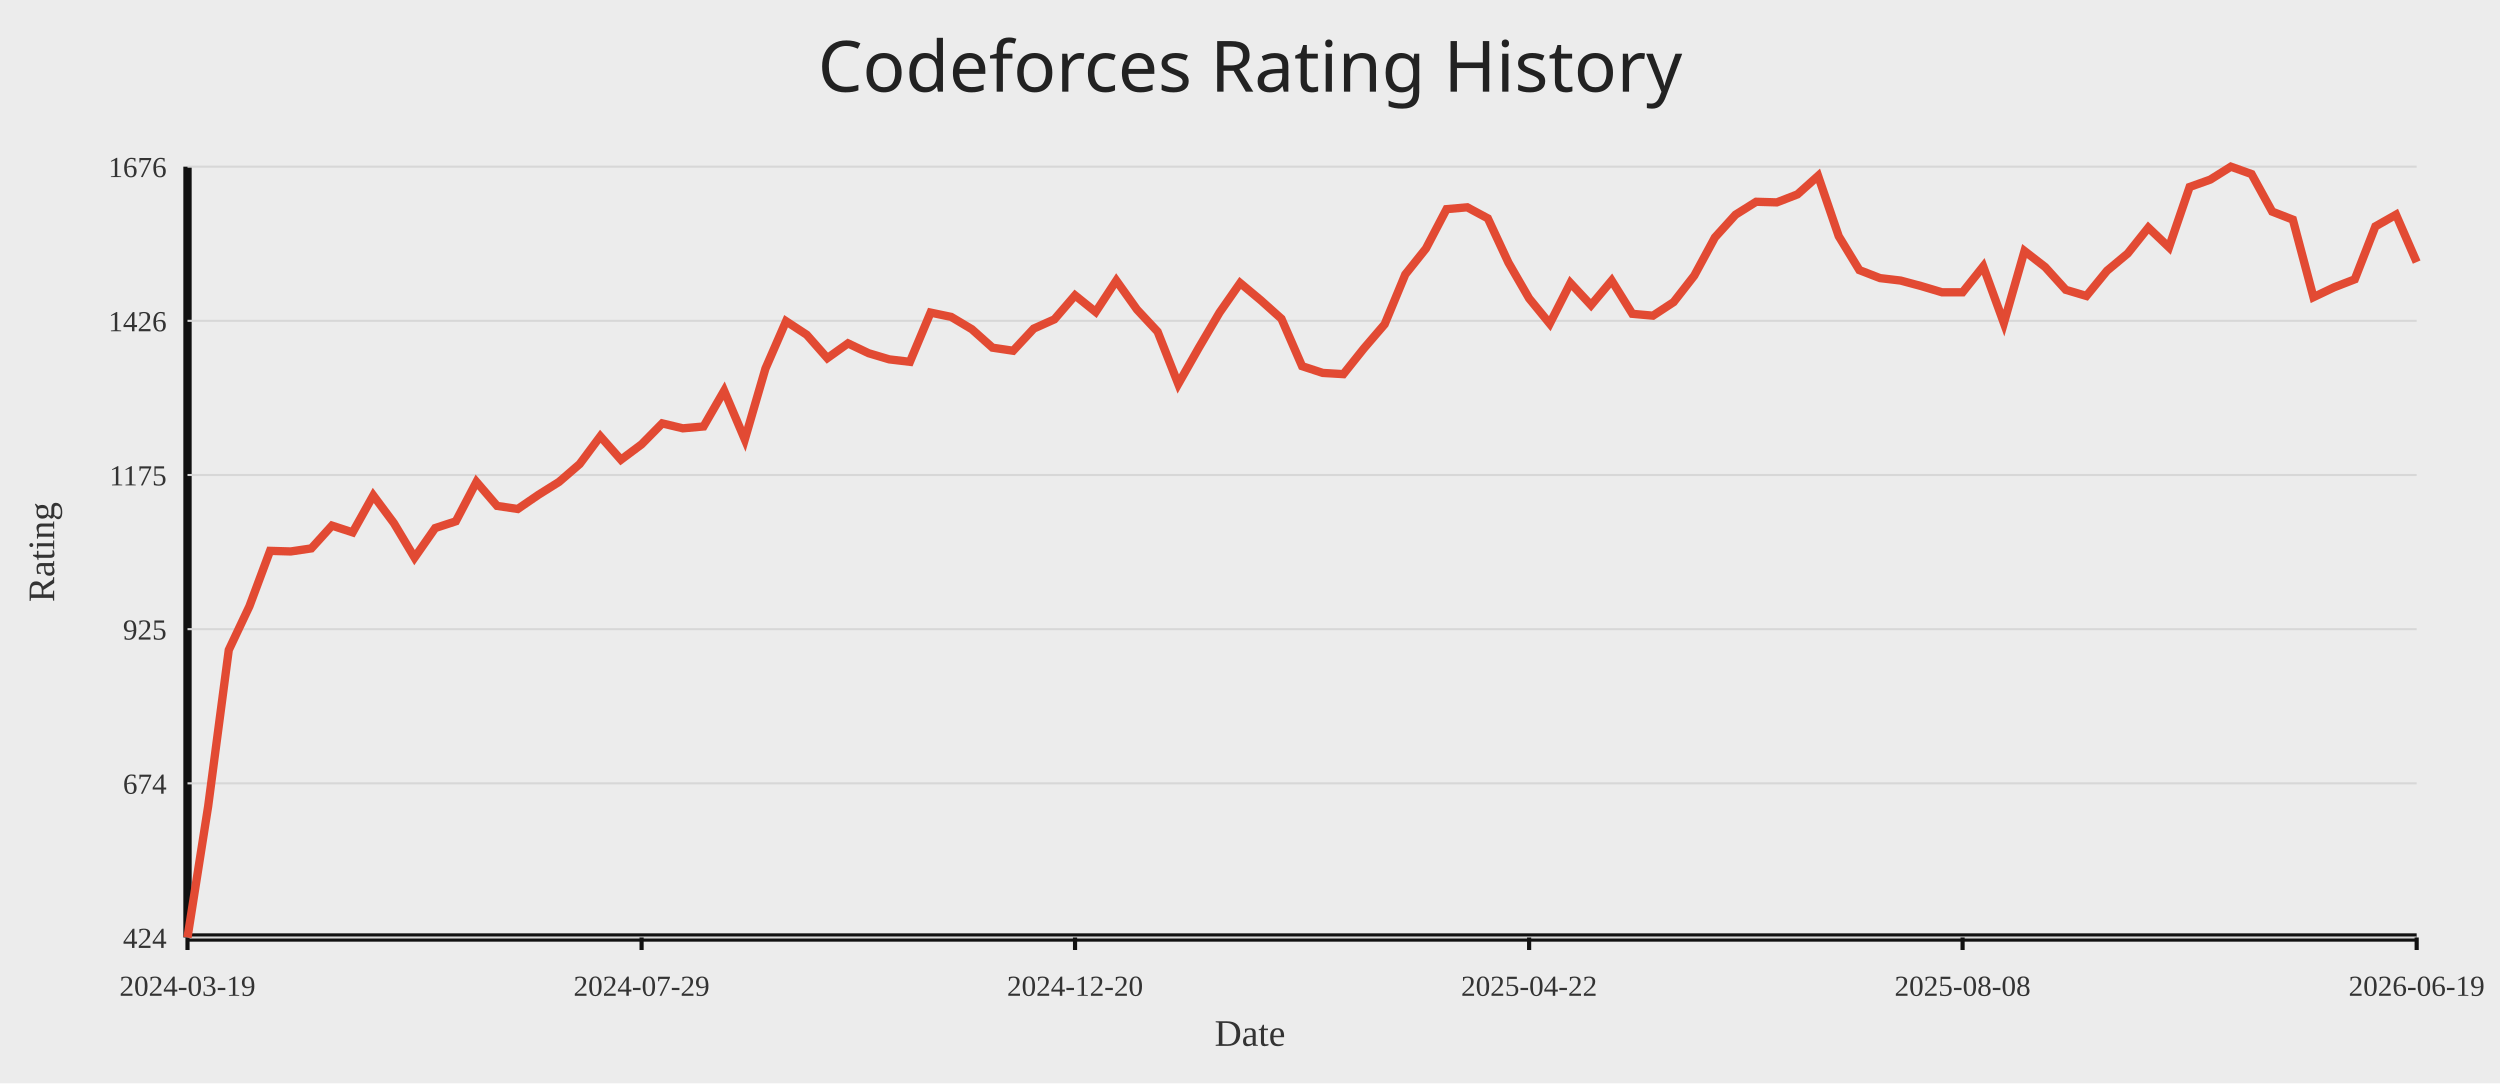
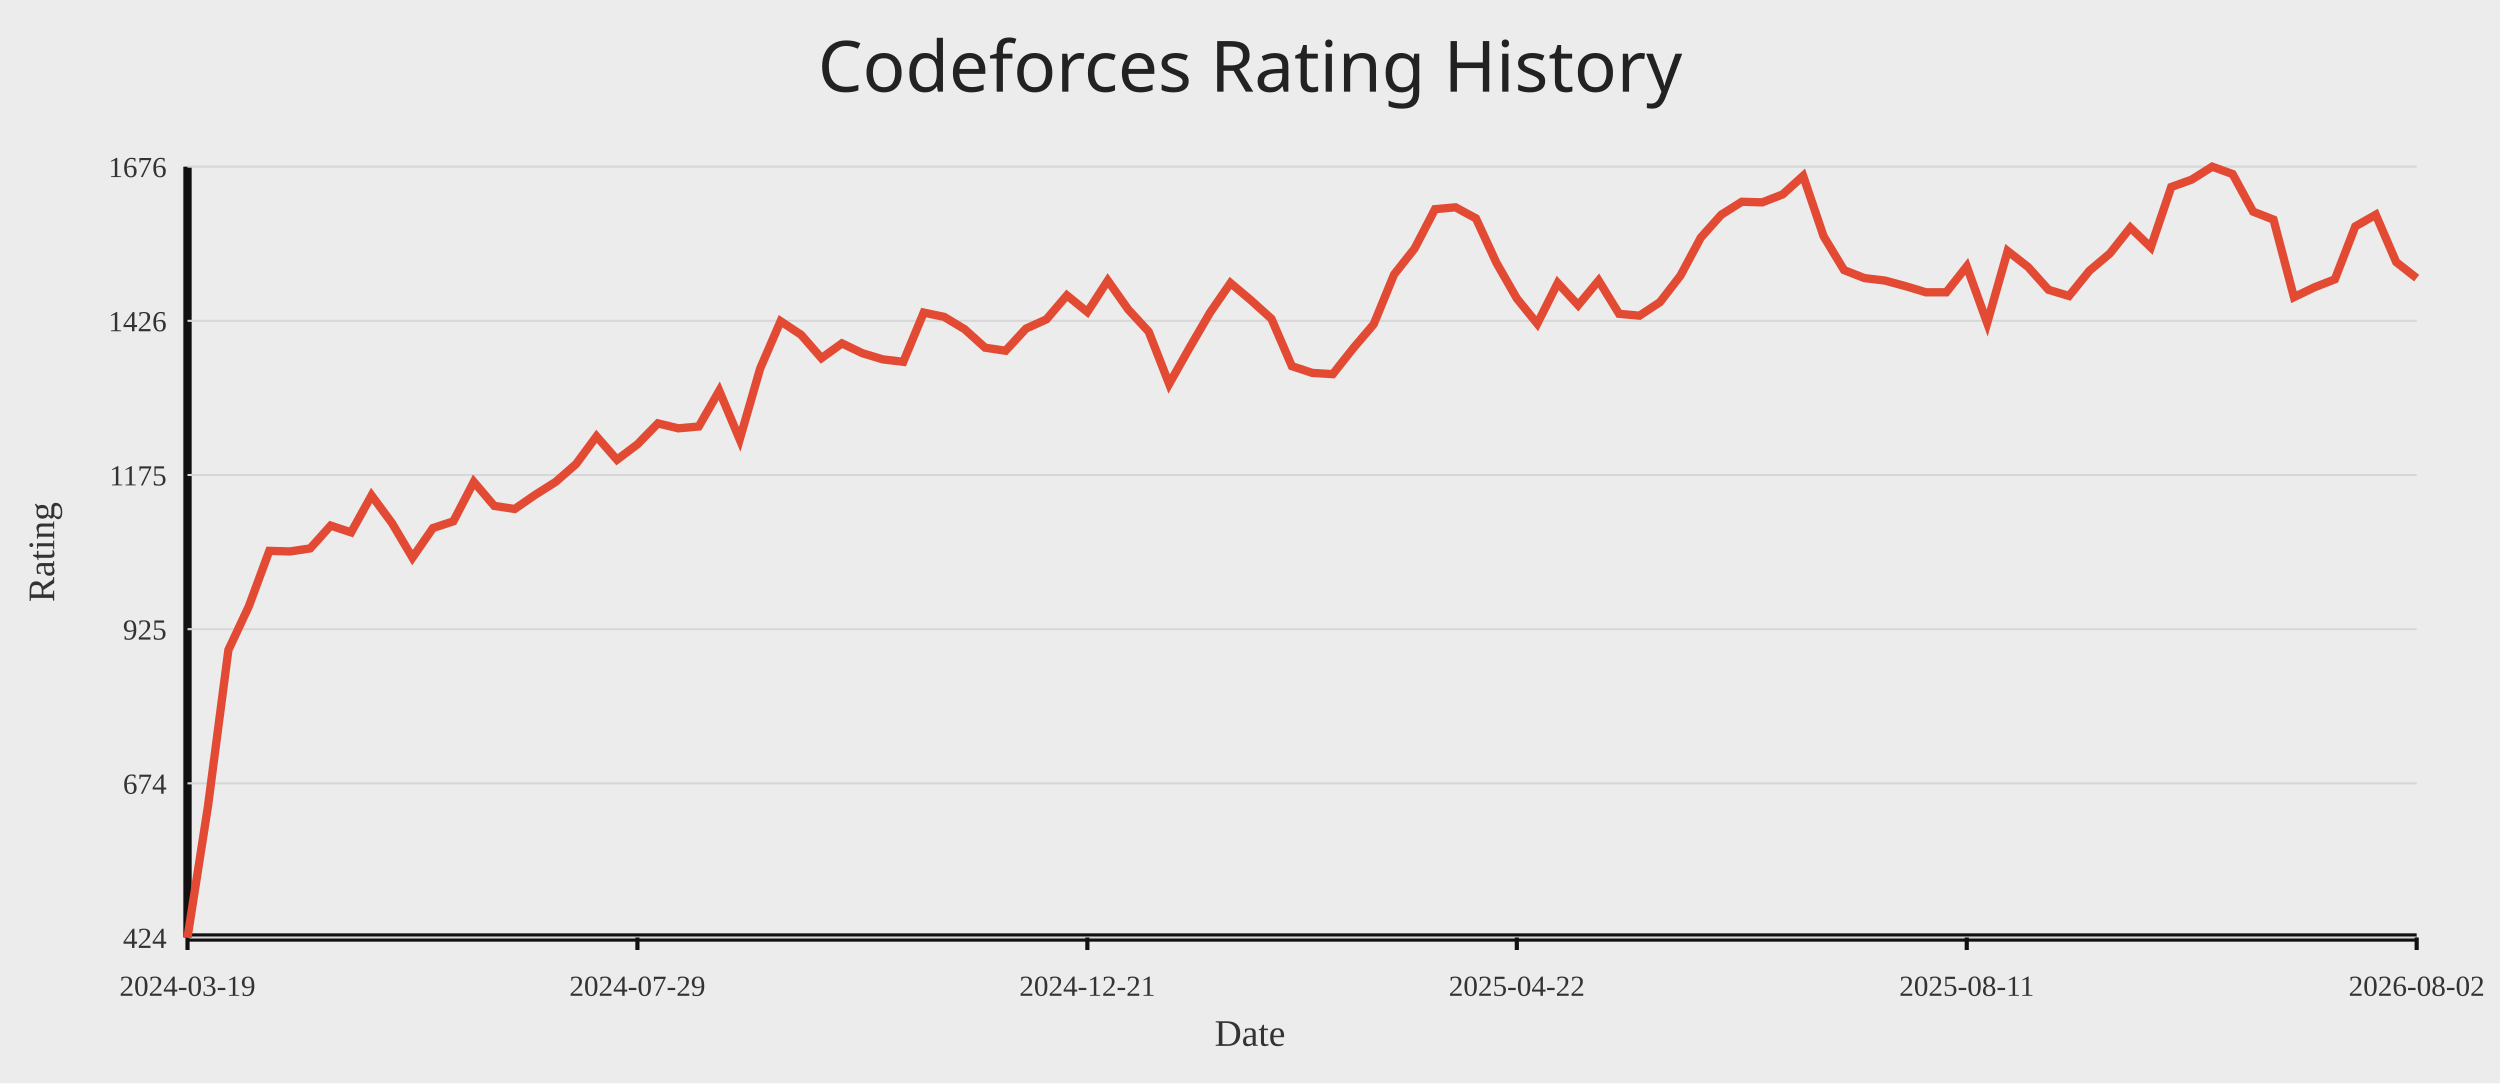
<svg xmlns="http://www.w3.org/2000/svg" width="1200" height="520">
  <rect width="100%" height="100%" fill="#ececec" />
  <text x="50%" y="44" text-anchor="middle" fill="#222" font-size="34" font-family="Comic Sans MS, Segoe UI">Codeforces Rating History</text>
  <line x1="90" y1="450" x2="1160" y2="450" stroke="#111" stroke-width="4" />
  <line x1="90" y1="80" x2="90" y2="450" stroke="#111" stroke-width="4" />
  <line x1="90" y1="450.00" x2="1160" y2="450.00" stroke="#d7d7d7" stroke-width="1" />
  <text x="80" y="455.00" text-anchor="end" fill="#333" font-size="14">424</text>
  <line x1="90" y1="376.00" x2="1160" y2="376.00" stroke="#d7d7d7" stroke-width="1" />
  <text x="80" y="381.00" text-anchor="end" fill="#333" font-size="14">674</text>
  <line x1="90" y1="302.00" x2="1160" y2="302.00" stroke="#d7d7d7" stroke-width="1" />
  <text x="80" y="307.00" text-anchor="end" fill="#333" font-size="14">925</text>
  <line x1="90" y1="228.00" x2="1160" y2="228.00" stroke="#d7d7d7" stroke-width="1" />
  <text x="80" y="233.00" text-anchor="end" fill="#333" font-size="14">1175</text>
  <line x1="90" y1="154.00" x2="1160" y2="154.00" stroke="#d7d7d7" stroke-width="1" />
  <text x="80" y="159.00" text-anchor="end" fill="#333" font-size="14">1426</text>
  <line x1="90" y1="80.00" x2="1160" y2="80.00" stroke="#d7d7d7" stroke-width="1" />
  <text x="80" y="85.00" text-anchor="end" fill="#333" font-size="14">1676</text>
  <line x1="90.00" y1="450" x2="90.00" y2="456" stroke="#111" stroke-width="2" />
  <text x="90.00" y="478" text-anchor="middle" fill="#333" font-size="14">2024-03-19</text>
-   <line x1="307.96" y1="450" x2="307.96" y2="456" stroke="#111" stroke-width="2" />
-   <text x="307.96" y="478" text-anchor="middle" fill="#333" font-size="14">2024-07-29</text>
-   <line x1="516.02" y1="450" x2="516.02" y2="456" stroke="#111" stroke-width="2" />
-   <text x="516.02" y="478" text-anchor="middle" fill="#333" font-size="14">2024-12-20</text>
-   <line x1="733.98" y1="450" x2="733.98" y2="456" stroke="#111" stroke-width="2" />
-   <text x="733.98" y="478" text-anchor="middle" fill="#333" font-size="14">2025-04-22</text>
-   <line x1="942.04" y1="450" x2="942.04" y2="456" stroke="#111" stroke-width="2" />
-   <text x="942.04" y="478" text-anchor="middle" fill="#333" font-size="14">2025-08-08</text>
+   <line x1="305.96" y1="450" x2="305.96" y2="456" stroke="#111" stroke-width="2" />
+   <text x="305.96" y="478" text-anchor="middle" fill="#333" font-size="14">2024-07-29</text>
+   <line x1="521.93" y1="450" x2="521.93" y2="456" stroke="#111" stroke-width="2" />
+   <text x="521.93" y="478" text-anchor="middle" fill="#333" font-size="14">2024-12-21</text>
+   <line x1="728.07" y1="450" x2="728.07" y2="456" stroke="#111" stroke-width="2" />
+   <text x="728.07" y="478" text-anchor="middle" fill="#333" font-size="14">2025-04-22</text>
+   <line x1="944.04" y1="450" x2="944.04" y2="456" stroke="#111" stroke-width="2" />
+   <text x="944.04" y="478" text-anchor="middle" fill="#333" font-size="14">2025-08-11</text>
  <line x1="1160.00" y1="450" x2="1160.00" y2="456" stroke="#111" stroke-width="2" />
-   <text x="1160.00" y="478" text-anchor="middle" fill="#333" font-size="14">2026-06-19</text>
-   <polyline fill="none" stroke="#e24a33" stroke-width="4" points="90.00,450.00 99.91,387.05 109.81,311.99 119.72,291.01 129.63,264.41 139.54,264.70 149.44,263.23 159.35,252.29 169.26,255.54 179.17,237.81 189.07,251.11 198.98,267.66 208.89,253.47 218.80,250.22 228.70,231.31 238.61,242.84 248.52,244.31 258.43,237.52 268.33,231.31 278.24,222.74 288.15,209.44 298.06,220.67 307.96,213.28 317.87,203.23 327.78,205.60 337.69,204.71 347.59,187.57 357.50,210.92 367.41,176.93 377.31,154.18 387.22,160.68 397.13,171.91 407.04,164.82 416.94,169.54 426.85,172.50 436.76,173.68 446.67,150.04 456.57,152.11 466.48,158.02 476.39,166.88 486.30,168.36 496.20,157.72 506.11,153.29 516.02,141.77 525.93,149.74 535.83,134.67 545.74,148.56 555.65,159.20 565.56,184.32 575.46,166.88 585.37,150.04 595.28,135.85 605.19,144.13 615.09,153.00 625.00,175.75 634.91,179.00 644.81,179.59 654.72,167.18 664.63,155.65 674.54,131.72 684.44,119.31 694.35,100.39 704.26,99.50 714.17,104.82 724.07,126.10 733.98,143.24 743.89,155.36 753.80,135.85 763.70,146.49 773.61,134.67 783.52,150.63 793.43,151.52 803.33,145.02 813.24,132.31 823.15,113.99 833.06,103.05 842.96,96.85 852.87,97.14 862.78,93.30 872.69,84.43 882.59,113.39 892.50,129.65 902.41,133.49 912.31,134.67 922.22,137.33 932.13,140.29 942.04,140.29 951.94,127.88 961.85,155.06 971.76,120.49 981.67,128.17 991.57,139.11 1001.48,142.06 1011.39,129.94 1021.30,121.67 1031.20,109.26 1041.11,118.71 1051.02,89.75 1060.93,86.21 1070.83,80.00 1080.74,83.55 1090.65,101.57 1100.56,105.42 1110.46,142.65 1120.37,137.92 1130.28,134.08 1140.19,108.67 1150.09,103.05 1160.00,125.81" />
+   <text x="1160.00" y="478" text-anchor="middle" fill="#333" font-size="14">2026-08-02</text>
+   <polyline fill="none" stroke="#e24a33" stroke-width="4" points="90.00,450.00 99.82,387.05 109.63,311.99 119.45,291.01 129.27,264.41 139.08,264.70 148.90,263.23 158.72,252.29 168.53,255.54 178.35,237.81 188.17,251.11 197.98,267.66 207.80,253.47 217.61,250.22 227.43,231.31 237.25,242.84 247.06,244.31 256.88,237.52 266.70,231.31 276.51,222.74 286.33,209.44 296.15,220.67 305.96,213.28 315.78,203.23 325.60,205.60 335.41,204.71 345.23,187.57 355.05,210.92 364.86,176.93 374.68,154.18 384.50,160.68 394.31,171.91 404.13,164.82 413.94,169.54 423.76,172.50 433.58,173.68 443.39,150.04 453.21,152.11 463.03,158.02 472.84,166.88 482.66,168.36 492.48,157.72 502.29,153.29 512.11,141.77 521.93,149.74 531.74,134.67 541.56,148.56 551.38,159.20 561.19,184.32 571.01,166.88 580.83,150.04 590.64,135.85 600.46,144.13 610.28,153.00 620.09,175.75 629.91,179.00 639.72,179.59 649.54,167.18 659.36,155.65 669.17,131.72 678.99,119.31 688.81,100.39 698.62,99.50 708.44,104.82 718.26,126.10 728.07,143.24 737.89,155.36 747.71,135.85 757.52,146.49 767.34,134.67 777.16,150.63 786.97,151.52 796.79,145.02 806.61,132.31 816.42,113.99 826.24,103.05 836.06,96.85 845.87,97.14 855.69,93.30 865.50,84.43 875.32,113.39 885.14,129.65 894.95,133.49 904.77,134.67 914.59,137.33 924.40,140.29 934.22,140.29 944.04,127.88 953.85,155.06 963.67,120.49 973.49,128.17 983.30,139.11 993.12,142.06 1002.94,129.94 1012.75,121.67 1022.57,109.26 1032.39,118.71 1042.20,89.75 1052.02,86.21 1061.83,80.00 1071.65,83.55 1081.47,101.57 1091.28,105.42 1101.10,142.65 1110.92,137.92 1120.73,134.08 1130.55,108.67 1140.37,103.05 1150.18,125.81 1160.00,133.49" />
  <text x="50%" y="502" text-anchor="middle" fill="#333" font-size="18">Date</text>
  <text x="26" y="265.00" transform="rotate(-90 26 265.00)" text-anchor="middle" fill="#333" font-size="18">Rating</text>
</svg>
